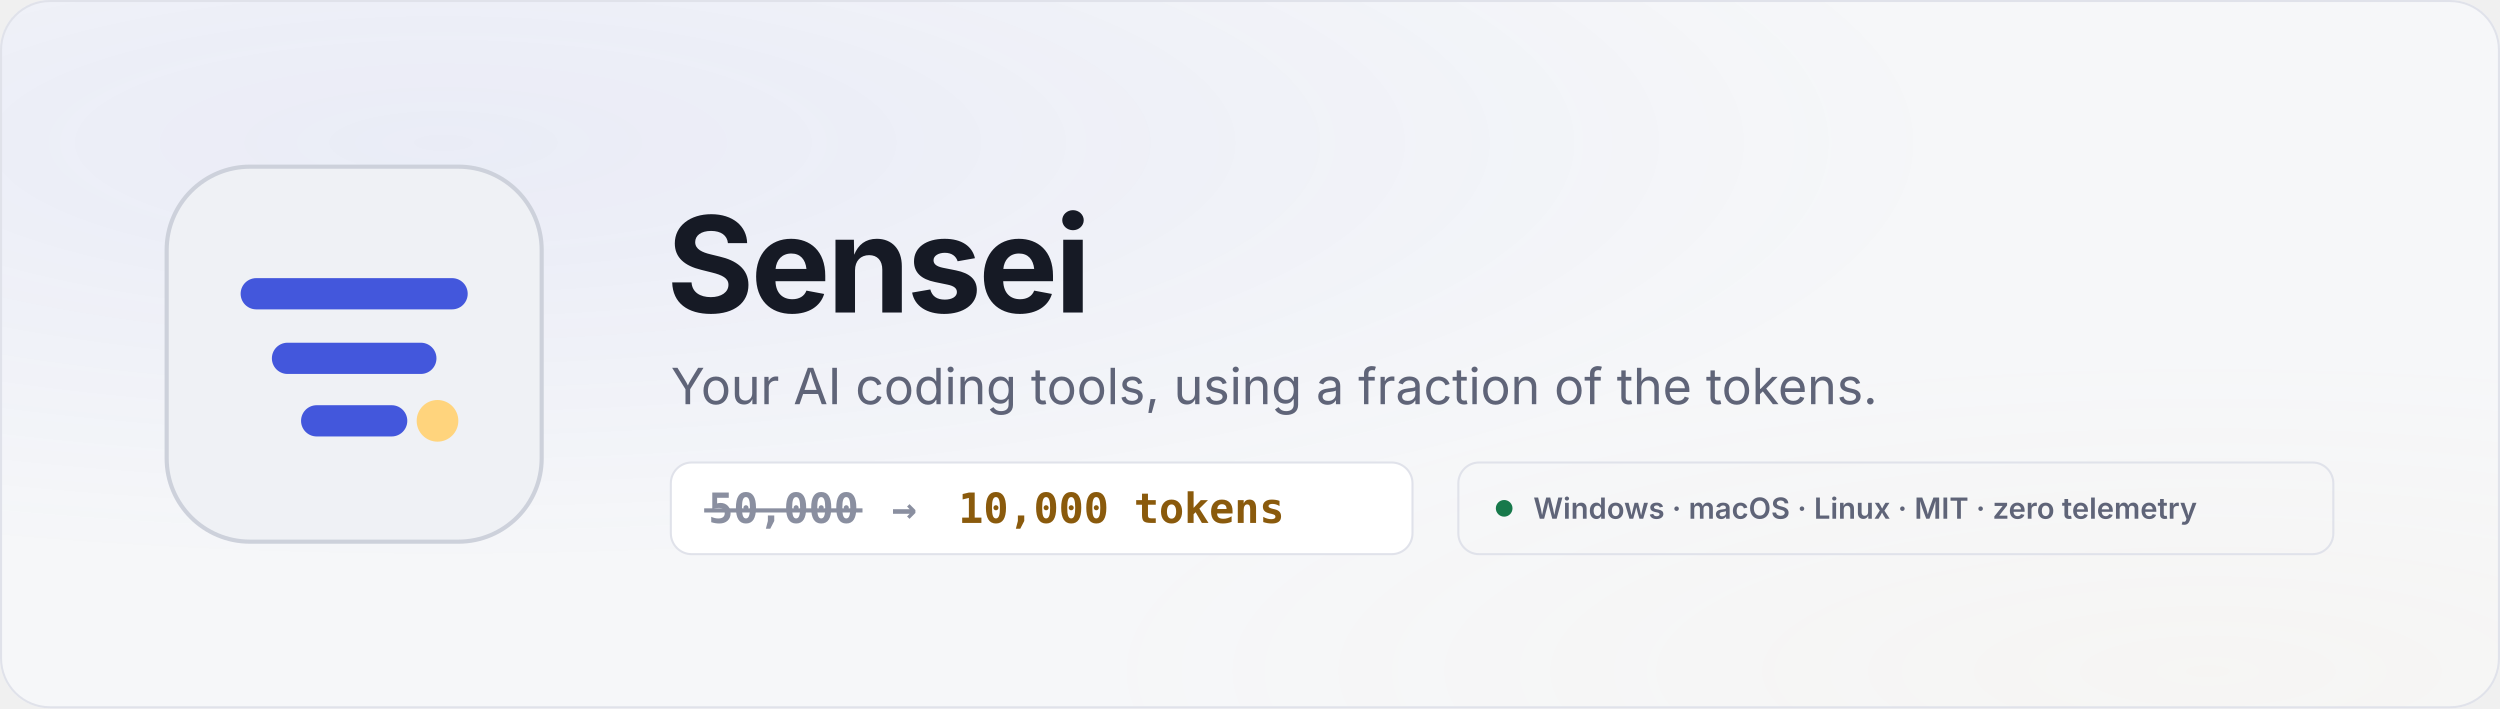
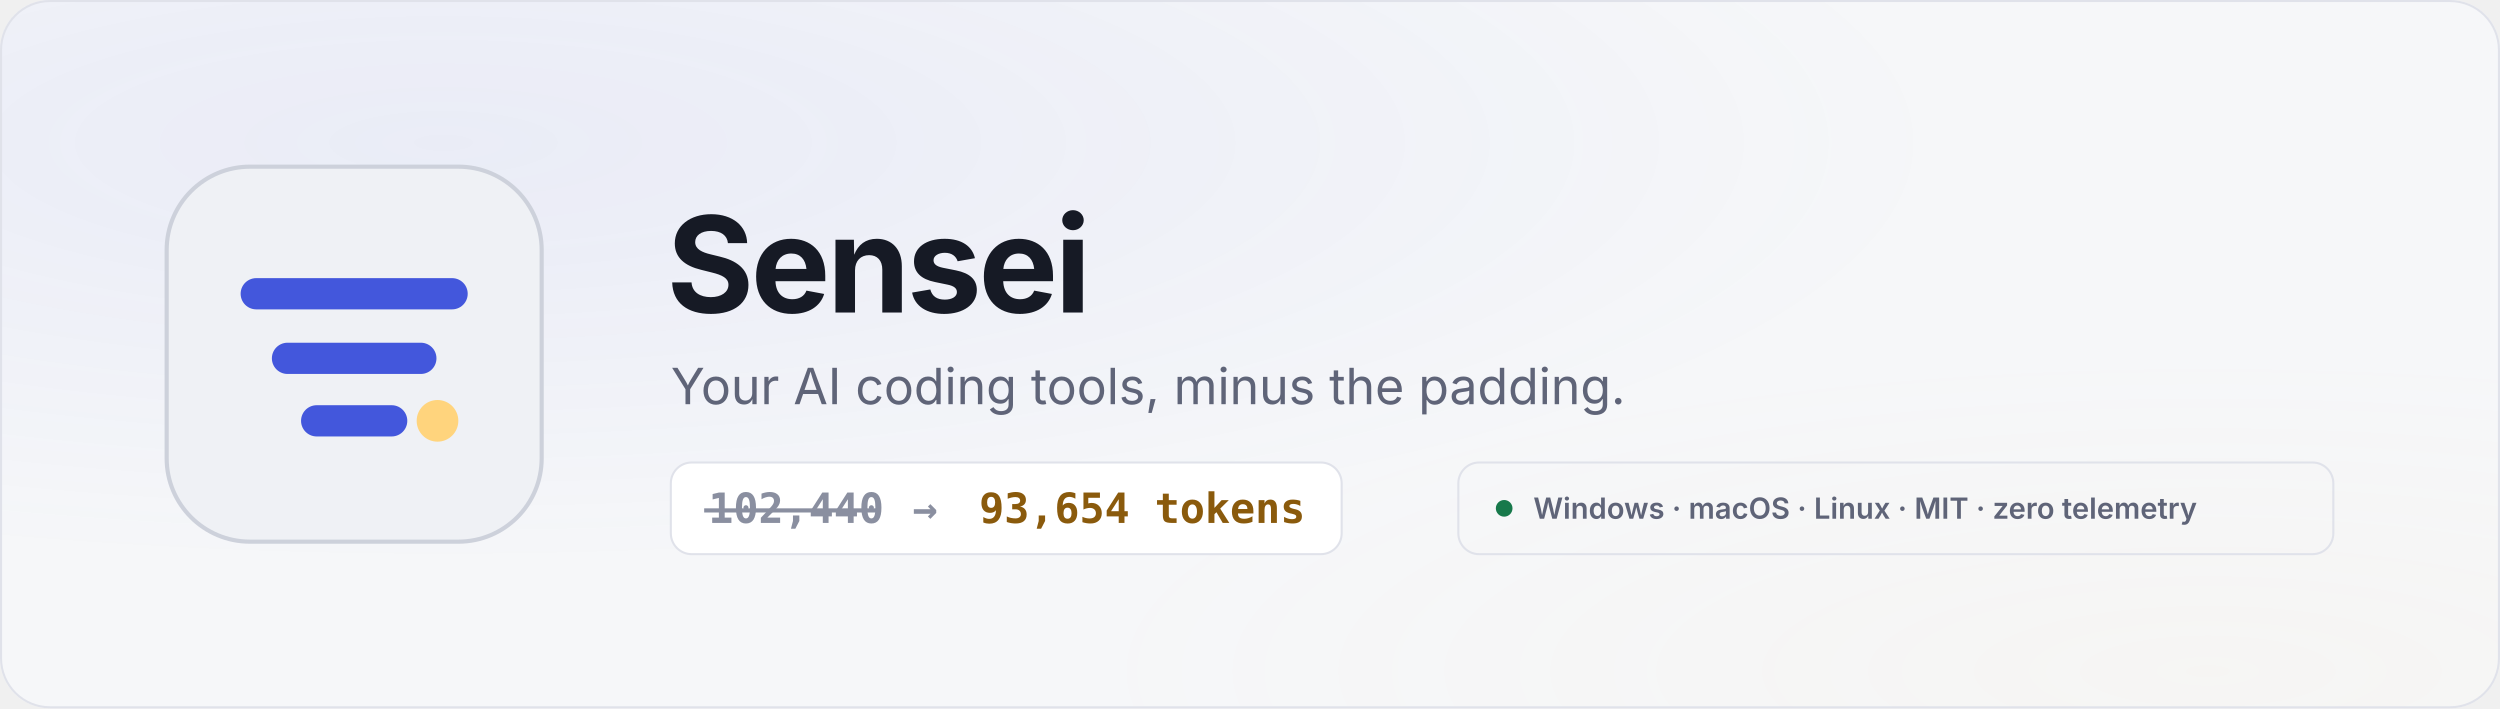
<svg xmlns="http://www.w3.org/2000/svg" width="1200" height="340" viewBox="0 0 1200 340" role="img" aria-labelledby="t d">
  <defs>
    <radialGradient id="glowA" cx="18%" cy="20%" r="60%">
      <stop offset="0" stop-color="#4357dc" stop-opacity="0.07" />
      <stop offset="1" stop-color="#4357dc" stop-opacity="0" />
    </radialGradient>
    <radialGradient id="glowB" cx="88%" cy="95%" r="45%">
      <stop offset="0" stop-color="#ffd47d" stop-opacity="0.042" />
      <stop offset="1" stop-color="#ffd47d" stop-opacity="0" />
    </radialGradient>
  </defs>
  <style>
  .l { stroke: #4357dc; stroke-width: 15; stroke-linecap: round; }
  .l1 { animation: l1 6s cubic-bezier(.4,0,.2,1) infinite; }
  .l2 { animation: l2 6s cubic-bezier(.4,0,.2,1) infinite; }
  .l3 { animation: l3 6s cubic-bezier(.4,0,.2,1) infinite; }
  .dot { fill: #ffd47d; transform-box: fill-box; transform-origin: center; animation: dot 6s ease-in-out infinite; }
  @keyframes l1 { 0%,12% { d: path("M43 61H137"); } 30%,88% { d: path("M43 61H137"); } 100% { d: path("M43 61H137"); } }
  @keyframes l2 { 0%,12% { d: path("M43 92H137"); } 30%,88% { d: path("M58 92H122"); } 100% { d: path("M43 92H137"); } }
  @keyframes l3 { 0%,12% { d: path("M43 122H137"); } 30%,88% { d: path("M72 122H108"); } 100% { d: path("M43 122H137"); } }
  @keyframes dot { 0%,26% { transform: scale(0); opacity: 0; } 34% { transform: scale(1.25); opacity: 1; } 40%,86% { transform: scale(1); opacity: 1; } 96%,100% { transform: scale(0); opacity: 0; } }
  .name { font: 700 64px Inter, 'Segoe UI', -apple-system, BlinkMacSystemFont, Helvetica, Arial, sans-serif; fill: #161a25; letter-spacing: -1.5px; }
  .tag { font: 400 24px Inter, 'Segoe UI', -apple-system, BlinkMacSystemFont, Helvetica, Arial, sans-serif; fill: #5f6478; }
  .chip { font: 600 14px Inter, 'Segoe UI', -apple-system, BlinkMacSystemFont, Helvetica, Arial, sans-serif; fill: #5f6478; }
  .num { font: 700 20px 'JetBrains Mono', 'Cascadia Mono', ui-monospace, Menlo, Consolas, monospace; }
  .before { fill: #8a8fa0; animation: fadeOut 6s ease infinite; }
  .after { fill: #8a5a0c; animation: fadeIn 6s ease infinite; }
  .strike { stroke: #8a8fa0; stroke-width: 2; animation: strike 6s ease infinite; transform-box: fill-box; transform-origin: left; }
  @keyframes strike { 0%,20% { transform: scaleX(0); } 30%,88% { transform: scaleX(1); } 96%,100% { transform: scaleX(0); } }
  @keyframes fadeIn { 0%,26% { opacity: 0; } 36%,86% { opacity: 1; } 96%,100% { opacity: 0; } }
  @keyframes fadeOut { 0%,24% { opacity: 1; } 32%,88% { opacity: .55; } 100% { opacity: 1; } }
  @media (prefers-reduced-motion: reduce) {
    * { animation: none !important; }
  }
</style>
  <rect width="1200" height="340" rx="24" fill="#f6f7f9" />
  <rect width="1200" height="340" rx="24" fill="url(#glowA)" />
  <rect width="1200" height="340" rx="24" fill="url(#glowB)" />
  <rect x="0.5" y="0.5" width="1199" height="339" rx="23.5" fill="none" stroke="#e0e2ea" />
  <g transform="translate(80 80)">
    <rect width="180" height="180" rx="40" fill="#eff1f5" stroke="#cdd1db" stroke-width="2" />
    <g transform="translate(0 0)">
      <path class="l l1" d="M43 61H137" />
      <path class="l l2" d="M58 92H122" />
      <path class="l l3" d="M72 122H108" />
      <circle class="dot" cx="130" cy="122" r="10" />
    </g>
  </g>
  <text x="320" y="150" class="name">Sensei</text>
-   <text x="322" y="194" class="tag">Your AI coding tools, using a fraction of the tokens.</text>
+   <text x="322" y="194" class="tag">Your AI coding tools, minus the padding.</text>
  <g transform="translate(322 222)">
-     <rect width="356" height="44" rx="10" fill="#ffffff" stroke="#e0e2ea" />
-     <text x="18" y="29" class="num before">50,000</text>
-     <line x1="16" y1="23" x2="92" y2="23" class="strike" />
-     <text x="106" y="29" class="num" fill="#8a8fa0">→</text>
-     <text x="138" y="29" class="num after">10,000 tokens</text>
+     <rect width="322" height="44" rx="10" fill="#ffffff" stroke="#e0e2ea" />
+     <text x="18" y="29" class="num before">102,440</text>
+     <line x1="16" y1="23" x2="100" y2="23" class="strike" />
+     <text x="116" y="29" class="num" fill="#8a8fa0">→</text>
+     <text x="148" y="29" class="num after">93,654 tokens</text>
  </g>
  <g transform="translate(700 222)">
    <rect width="420" height="44" rx="10" fill="none" stroke="#e0e2ea" />
    <circle cx="22" cy="22" r="4" fill="#17794b" />
    <text x="36" y="27" class="chip">Windows · macOS · Linux   ·   MIT   ·   zero telemetry</text>
  </g>
</svg>
